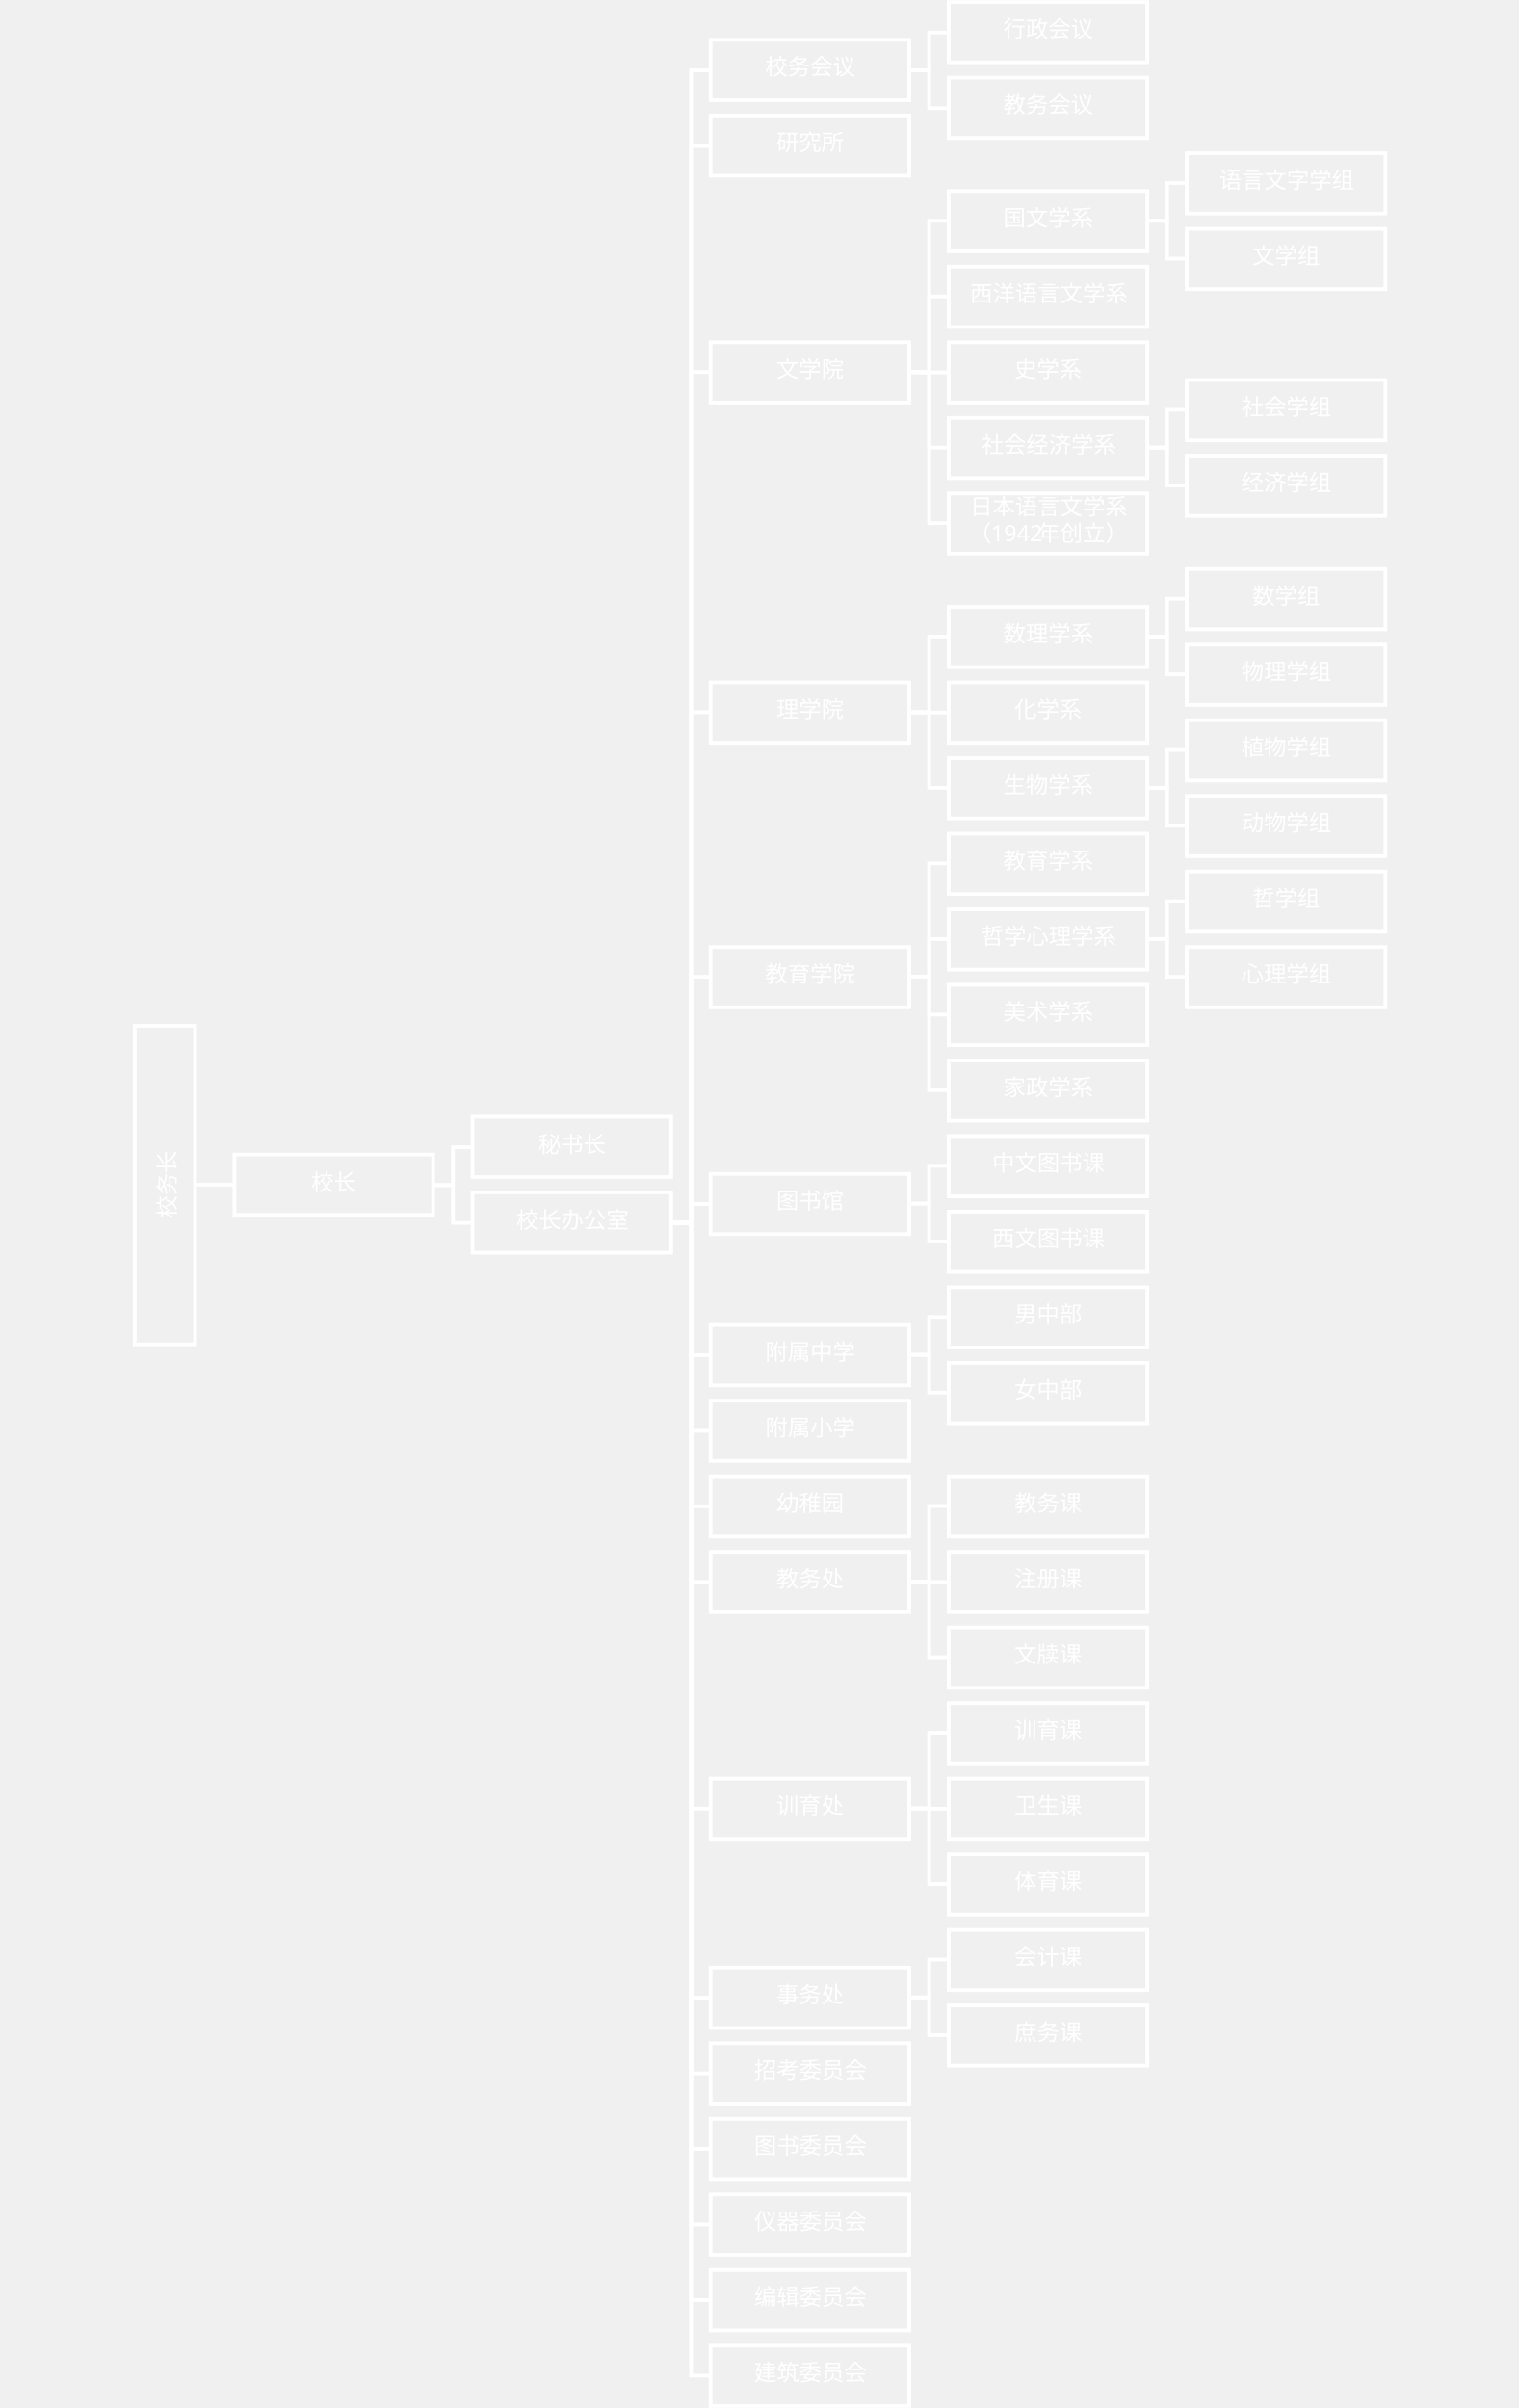
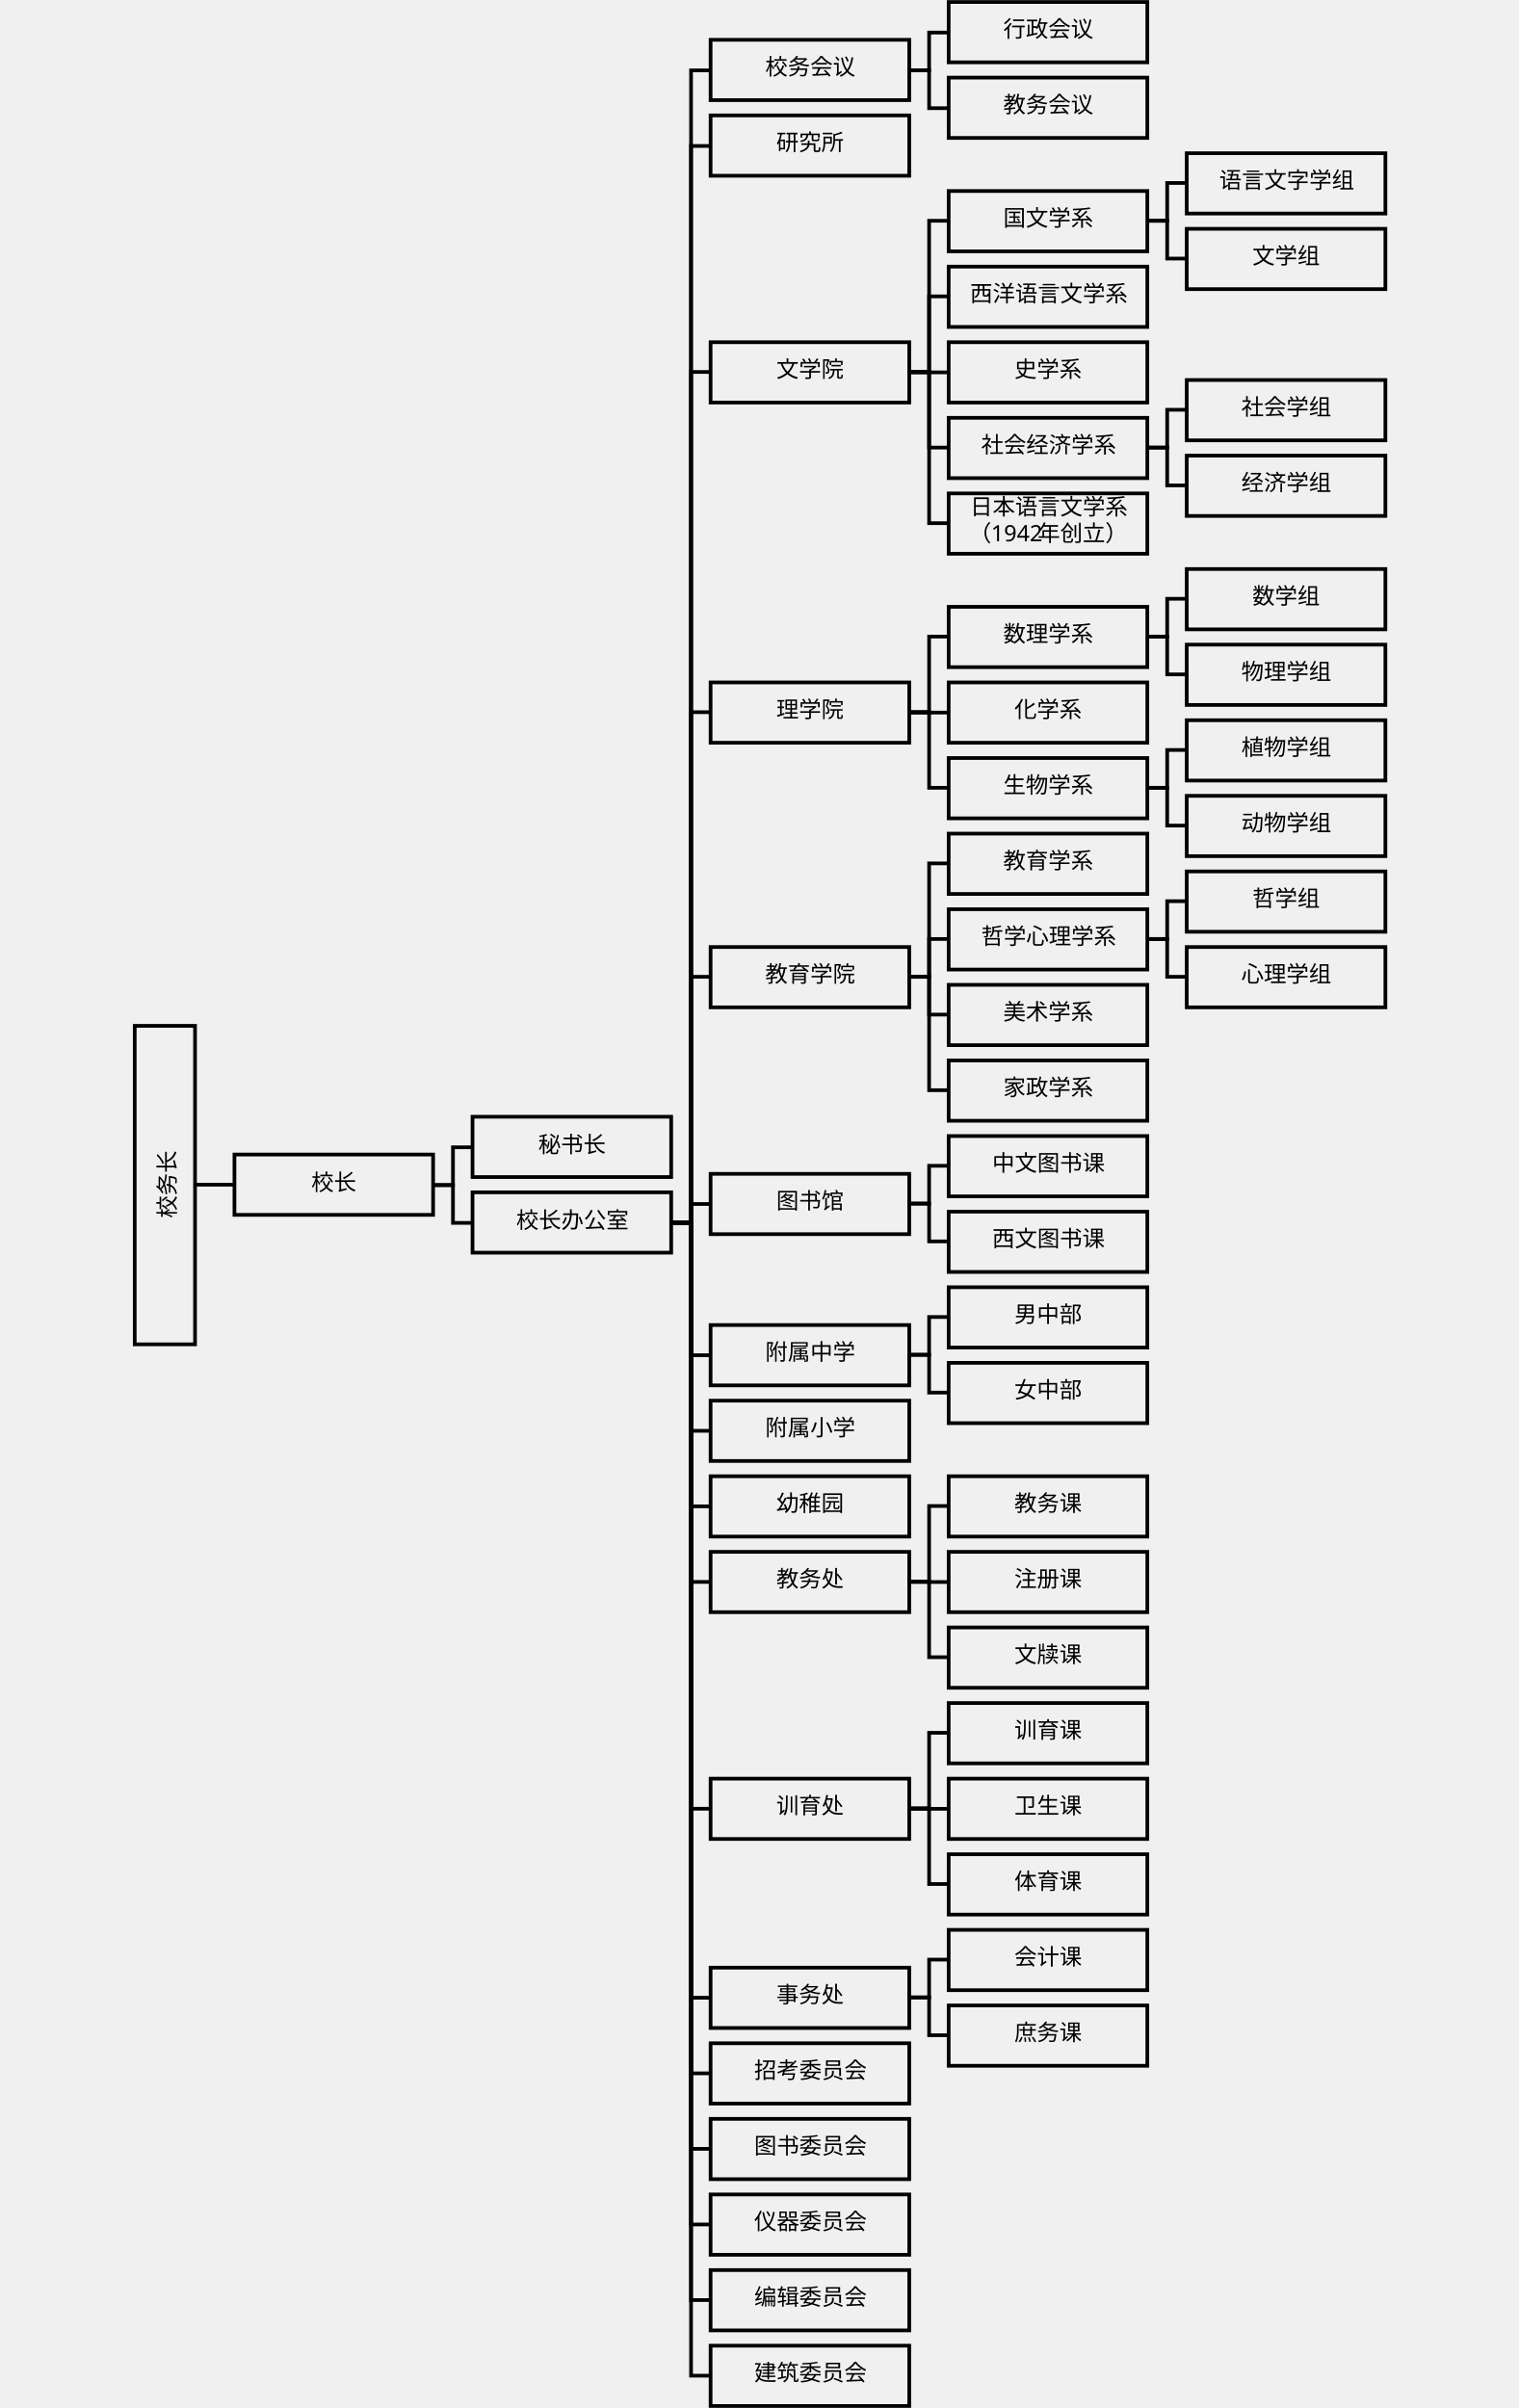
- <svg xmlns="http://www.w3.org/2000/svg" version="1.1" id="图层_1" viewBox="0 0 1888 2994" xml:space="preserve">
+ <svg xmlns="http://www.w3.org/2000/svg" version="1.1" viewBox="0 0 1888 2994" xml:space="preserve">
  <style type="text/css">
- 	.st0{fill:none;stroke:#FFFFFF;stroke-width:4.583;stroke-miterlimit:8;}
- 	.st1{fill:#FFFFFF;font-family:'sans-serif';font-size:28px;}
+ 	.st0{fill:none;stroke:black;stroke-width:4.583;stroke-miterlimit:8;}
+ 	.st1{fill:black;font-family:'sans-serif';font-size:28px;}
</style>
  <path class="st0" d="M834.5,1520.5h24.7v1433.3h24.7" />
  <path class="st0" d="M834.5,1520.5h24.7v1339.3h24.7" />
  <path class="st0" d="M834.5,1520.5h24.7v1245.3h24.7" />
  <path class="st0" d="M834.5,1520.5h24.7v1151.3h24.7" />
  <path class="st0" d="M834.5,1520.5h24.7v1057.4h24.7" />
  <path class="st0" d="M1130.5,2483.5h24.7v47h24.7" />
  <path class="st0" d="M1130.5,2483.5h24.7v-47h24.7" />
  <path class="st0" d="M834.5,1520.5h24.7v963.4h24.7" />
  <path class="st0" d="M1130.5,2248.5h24.7v94h24.7" />
  <path class="st0" d="M1130.5,2249h49.3" />
  <path class="st0" d="M1130.5,2248.5h24.7v-94h24.7" />
  <path class="st0" d="M834.5,1520.5h24.7v728.4h24.7" />
  <path class="st0" d="M1130.5,1966.5h24.7v94h24.7" />
  <path class="st0" d="M1130.5,1967h49.3" />
  <path class="st0" d="M1130.5,1966.5h24.7v-94h24.7" />
  <path class="st0" d="M834.5,1520.5h24.7v446.4h24.7" />
  <path class="st0" d="M834.5,1520.5h24.7v352.4h24.7" />
  <path class="st0" d="M834.5,1520.5h24.7V1779h24.7" />
  <path class="st0" d="M1130.5,1684.5h24.7v47h24.7" />
  <path class="st0" d="M1130.5,1684.5h24.7v-47h24.7" />
  <path class="st0" d="M834.5,1520.5h24.7V1685h24.7" />
  <path class="st0" d="M1130.5,1496.5h24.7v47h24.7" />
  <path class="st0" d="M1130.5,1496.5h24.7v-47h24.7" />
  <path class="st0" d="M834.5,1520.5h24.7V1497h24.7" />
  <path class="st0" d="M1130.5,1214.5h24.7v141h24.7" />
  <path class="st0" d="M1130.5,1214.5h24.7v47h24.7" />
  <path class="st0" d="M1426.5,1167.5h24.7v47h24.7" />
  <path class="st0" d="M1426.5,1167.5h24.7v-47h24.7" />
  <path class="st0" d="M1130.5,1214.5h24.7v-47h24.7" />
  <path class="st0" d="M1130.5,1214.5h24.7v-141h24.7" />
  <path class="st0" d="M834.5,1520h24.7v-305.5h24.7" />
  <path class="st0" d="M1426.5,979.5h24.7v47h24.7" />
  <path class="st0" d="M1426.5,979.5h24.7v-47h24.7" />
  <path class="st0" d="M1130.5,885.5h24.7v94h24.7" />
  <path class="st0" d="M1130.5,886h49.3" />
  <path class="st0" d="M1426.5,791.5h24.7v47h24.7" />
  <path class="st0" d="M1426.5,791.5h24.7v-47h24.7" />
  <path class="st0" d="M1130.5,885.5h24.7v-94h24.7" />
  <path class="st0" d="M834.5,1519.9h24.7V885.5h24.7" />
  <path class="st0" d="M1130.5,462.5h24.7v188h24.7" />
  <path class="st0" d="M1426.5,556.5h24.7v47h24.7" />
  <path class="st0" d="M1426.5,556.5h24.7v-47h24.7" />
  <path class="st0" d="M1130.5,462.5h24.7v94h24.7" />
  <path class="st0" d="M1130.5,463h49.3" />
  <path class="st0" d="M1130.5,462.5h24.7v-94h24.7" />
  <path class="st0" d="M1426.5,274.5h24.7v47h24.7" />
  <path class="st0" d="M1426.5,274.5h24.7v-47h24.7" />
  <path class="st0" d="M1130.5,462.5h24.7v-188h24.7" />
  <path class="st0" d="M834.5,1519.8h24.7V462.5h24.7" />
  <path class="st0" d="M834.5,1520.8h24.7V181.5h24.7" />
  <path class="st0" d="M1130.5,87.5h24.7v47h24.7" />
  <path class="st0" d="M1130.5,87.5h24.7v-47h24.7" />
  <path class="st0" d="M834.5,1520.8h24.7V87.5h24.7" />
  <path class="st0" d="M538.5,1473.5h24.7v47h24.7" />
  <path class="st0" d="M538.5,1473.5h24.7v-47h24.7" />
  <path class="st0" d="M242.5,1473h49.3" />
  <rect x="167.5" y="1275.5" class="st0" width="75" height="396" />
  <g>
    <text transform="matrix(-1.836970e-16 -1 1 -1.836970e-16 217.8611 1514.5)" class="st1">校务长</text>
  </g>
  <rect x="291.5" y="1435.5" class="st0" width="247" height="75" />
  <text transform="matrix(1 0 0 1 387.034 1480)" class="st1">校长</text>
  <rect x="587.5" y="1388.5" class="st0" width="247" height="75" />
  <text transform="matrix(1 0 0 1 669.229 1433)" class="st1">秘书长</text>
  <rect x="587.5" y="1482.5" class="st0" width="247" height="75" />
  <text transform="matrix(1 0 0 1 641.729 1527)" class="st1">校长办公室</text>
  <rect x="883.5" y="49.5" class="st0" width="247" height="75" />
  <text transform="matrix(1 0 0 1 951.423 93)" class="st1">校务会议</text>
  <rect x="1179.5" y="2.5" class="st0" width="247" height="75" />
  <text transform="matrix(1 0 0 1 1247.37 46)" class="st1">行政会议</text>
  <rect x="1179.5" y="96.5" class="st0" width="247" height="75" />
  <text transform="matrix(1 0 0 1 1247.37 140)" class="st1">教务会议</text>
  <rect x="883.5" y="143.5" class="st0" width="247" height="75" />
  <text transform="matrix(1 0 0 1 965.173 187)" class="st1">研究所</text>
  <rect x="883.5" y="425.5" class="st0" width="247" height="75" />
  <text transform="matrix(1 0 0 1 965.173 469)" class="st1">文学院</text>
  <rect x="1179.5" y="237.5" class="st0" width="247" height="75" />
  <text transform="matrix(1 0 0 1 1247.37 281)" class="st1">国文学系</text>
  <rect x="1475.5" y="190.5" class="st0" width="247" height="75" />
  <text transform="matrix(1 0 0 1 1515.81 234)" class="st1">语言文字学组</text>
  <rect x="1475.5" y="284.5" class="st0" width="247" height="75" />
  <text transform="matrix(1 0 0 1 1557.06 328)" class="st1">文学组</text>
  <rect x="1179.5" y="331.5" class="st0" width="247" height="75" />
  <text transform="matrix(1 0 0 1 1206.12 375)" class="st1">西洋语言文学系</text>
  <rect x="1179.5" y="425.5" class="st0" width="247" height="75" />
  <text transform="matrix(1 0 0 1 1261.12 469)" class="st1">史学系</text>
  <rect x="1179.5" y="519.5" class="st0" width="247" height="75" />
  <text transform="matrix(1 0 0 1 1219.87 563)" class="st1">社会经济学系</text>
  <rect x="1475.5" y="472.5" class="st0" width="247" height="75" />
  <text transform="matrix(1 0 0 1 1543.31 516)" class="st1">社会学组</text>
  <rect x="1475.5" y="566.5" class="st0" width="247" height="75" />
  <text transform="matrix(1 0 0 1 1543.31 610)" class="st1">经济学组</text>
  <rect x="1179.5" y="613.5" class="st0" width="247" height="75" />
  <text transform="matrix(1 0 0 1 1206.12 640)" class="st1">日本语言文学系</text>
  <text transform="matrix(1 0 0 1 1204.653 673)" class="st1">（</text>
  <text transform="matrix(1 0 0 1 1232.153 673)" class="st1">1942</text>
  <text transform="matrix(1 0 0 1 1290.087 673)" class="st1">年创立）</text>
  <rect x="883.5" y="848.5" class="st0" width="247" height="75" />
  <text transform="matrix(1 0 0 1 965.173 892)" class="st1">理学院</text>
  <rect x="1179.5" y="754.5" class="st0" width="247" height="75" />
  <text transform="matrix(1 0 0 1 1247.37 798)" class="st1">数理学系</text>
  <rect x="1475.5" y="707.5" class="st0" width="247" height="75" />
  <text transform="matrix(1 0 0 1 1557.06 751)" class="st1">数学组</text>
  <rect x="1475.5" y="801.5" class="st0" width="247" height="75" />
  <text transform="matrix(1 0 0 1 1543.31 845)" class="st1">物理学组</text>
  <rect x="1179.5" y="848.5" class="st0" width="247" height="75" />
  <text transform="matrix(1 0 0 1 1261.12 892)" class="st1">化学系</text>
  <rect x="1179.5" y="942.5" class="st0" width="247" height="75" />
  <text transform="matrix(1 0 0 1 1247.37 986)" class="st1">生物学系</text>
  <rect x="1475.5" y="895.5" class="st0" width="247" height="75" />
  <text transform="matrix(1 0 0 1 1543.31 939)" class="st1">植物学组</text>
  <rect x="1475.5" y="989.5" class="st0" width="247" height="75" />
  <text transform="matrix(1 0 0 1 1543.31 1033)" class="st1">动物学组</text>
  <rect x="883.5" y="1177.5" class="st0" width="247" height="75" />
  <text transform="matrix(1 0 0 1 951.423 1221)" class="st1">教育学院</text>
  <rect x="1179.5" y="1036.5" class="st0" width="247" height="75" />
  <text transform="matrix(1 0 0 1 1247.37 1080)" class="st1">教育学系</text>
  <rect x="1179.5" y="1130.5" class="st0" width="247" height="75" />
  <text transform="matrix(1 0 0 1 1219.87 1174)" class="st1">哲学心理学系</text>
  <rect x="1475.5" y="1083.5" class="st0" width="247" height="75" />
  <text transform="matrix(1 0 0 1 1557.06 1127)" class="st1">哲学组</text>
  <rect x="1475.5" y="1177.5" class="st0" width="247" height="75" />
  <text transform="matrix(1 0 0 1 1543.31 1221)" class="st1">心理学组</text>
  <rect x="1179.5" y="1224.5" class="st0" width="247" height="75" />
  <text transform="matrix(1 0 0 1 1247.37 1268)" class="st1">美术学系</text>
  <rect x="1179.5" y="1318.5" class="st0" width="247" height="75" />
  <text transform="matrix(1 0 0 1 1247.37 1362)" class="st1">家政学系</text>
  <rect x="883.5" y="1459.5" class="st0" width="247" height="75" />
  <text transform="matrix(1 0 0 1 965.173 1503)" class="st1">图书馆</text>
  <rect x="1179.5" y="1412.5" class="st0" width="247" height="75" />
  <text transform="matrix(1 0 0 1 1233.62 1456)" class="st1">中文图书课</text>
  <rect x="1179.5" y="1506.5" class="st0" width="247" height="75" />
  <text transform="matrix(1 0 0 1 1233.62 1550)" class="st1">西文图书课</text>
  <rect x="883.5" y="1647.5" class="st0" width="247" height="75" />
  <text transform="matrix(1 0 0 1 951.423 1691)" class="st1">附属中学</text>
  <rect x="1179.5" y="1600.5" class="st0" width="247" height="75" />
  <text transform="matrix(1 0 0 1 1261.12 1644)" class="st1">男中部</text>
  <rect x="1179.5" y="1694.5" class="st0" width="247" height="75" />
  <text transform="matrix(1 0 0 1 1261.12 1738)" class="st1">女中部</text>
  <rect x="883.5" y="1741.5" class="st0" width="247" height="75" />
  <text transform="matrix(1 0 0 1 951.423 1785)" class="st1">附属小学</text>
  <rect x="883.5" y="1835.5" class="st0" width="247" height="75" />
  <text transform="matrix(1 0 0 1 965.173 1879)" class="st1">幼稚园</text>
  <rect x="883.5" y="1929.5" class="st0" width="247" height="75" />
  <text transform="matrix(1 0 0 1 965.173 1973)" class="st1">教务处</text>
  <rect x="1179.5" y="1835.5" class="st0" width="247" height="75" />
  <text transform="matrix(1 0 0 1 1261.12 1879)" class="st1">教务课</text>
  <rect x="1179.5" y="1929.5" class="st0" width="247" height="75" />
  <text transform="matrix(1 0 0 1 1261.12 1973)" class="st1">注册课</text>
  <rect x="1179.5" y="2023.5" class="st0" width="247" height="75" />
  <text transform="matrix(1 0 0 1 1261.12 2067)" class="st1">文牍课</text>
  <rect x="883.5" y="2211.5" class="st0" width="247" height="75" />
  <text transform="matrix(1 0 0 1 965.173 2255)" class="st1">训育处</text>
  <rect x="1179.5" y="2117.5" class="st0" width="247" height="75" />
  <text transform="matrix(1 0 0 1 1261.12 2161)" class="st1">训育课</text>
  <rect x="1179.5" y="2211.5" class="st0" width="247" height="75" />
  <text transform="matrix(1 0 0 1 1261.12 2255)" class="st1">卫生课</text>
  <rect x="1179.5" y="2305.5" class="st0" width="247" height="75" />
  <text transform="matrix(1 0 0 1 1261.12 2349)" class="st1">体育课</text>
  <rect x="883.5" y="2446.5" class="st0" width="247" height="75" />
  <text transform="matrix(1 0 0 1 965.173 2490)" class="st1">事务处</text>
  <rect x="1179.5" y="2399.5" class="st0" width="247" height="75" />
  <text transform="matrix(1 0 0 1 1261.12 2443)" class="st1">会计课</text>
  <rect x="1179.5" y="2493.5" class="st0" width="247" height="75" />
  <text transform="matrix(1 0 0 1 1261.12 2537)" class="st1">庶务课</text>
  <rect x="883.5" y="2540.5" class="st0" width="247" height="75" />
  <text transform="matrix(1 0 0 1 937.673 2584)" class="st1">招考委员会</text>
  <rect x="883.5" y="2634.5" class="st0" width="247" height="75" />
  <text transform="matrix(1 0 0 1 937.673 2678)" class="st1">图书委员会</text>
  <rect x="883.5" y="2728.5" class="st0" width="247" height="75" />
  <text transform="matrix(1 0 0 1 937.673 2772)" class="st1">仪器委员会</text>
  <rect x="883.5" y="2822.5" class="st0" width="247" height="75" />
  <text transform="matrix(1 0 0 1 937.673 2866)" class="st1">编辑委员会</text>
  <rect x="883.5" y="2916.5" class="st0" width="247" height="75" />
  <text transform="matrix(1 0 0 1 937.673 2960)" class="st1">建筑委员会</text>
</svg>
